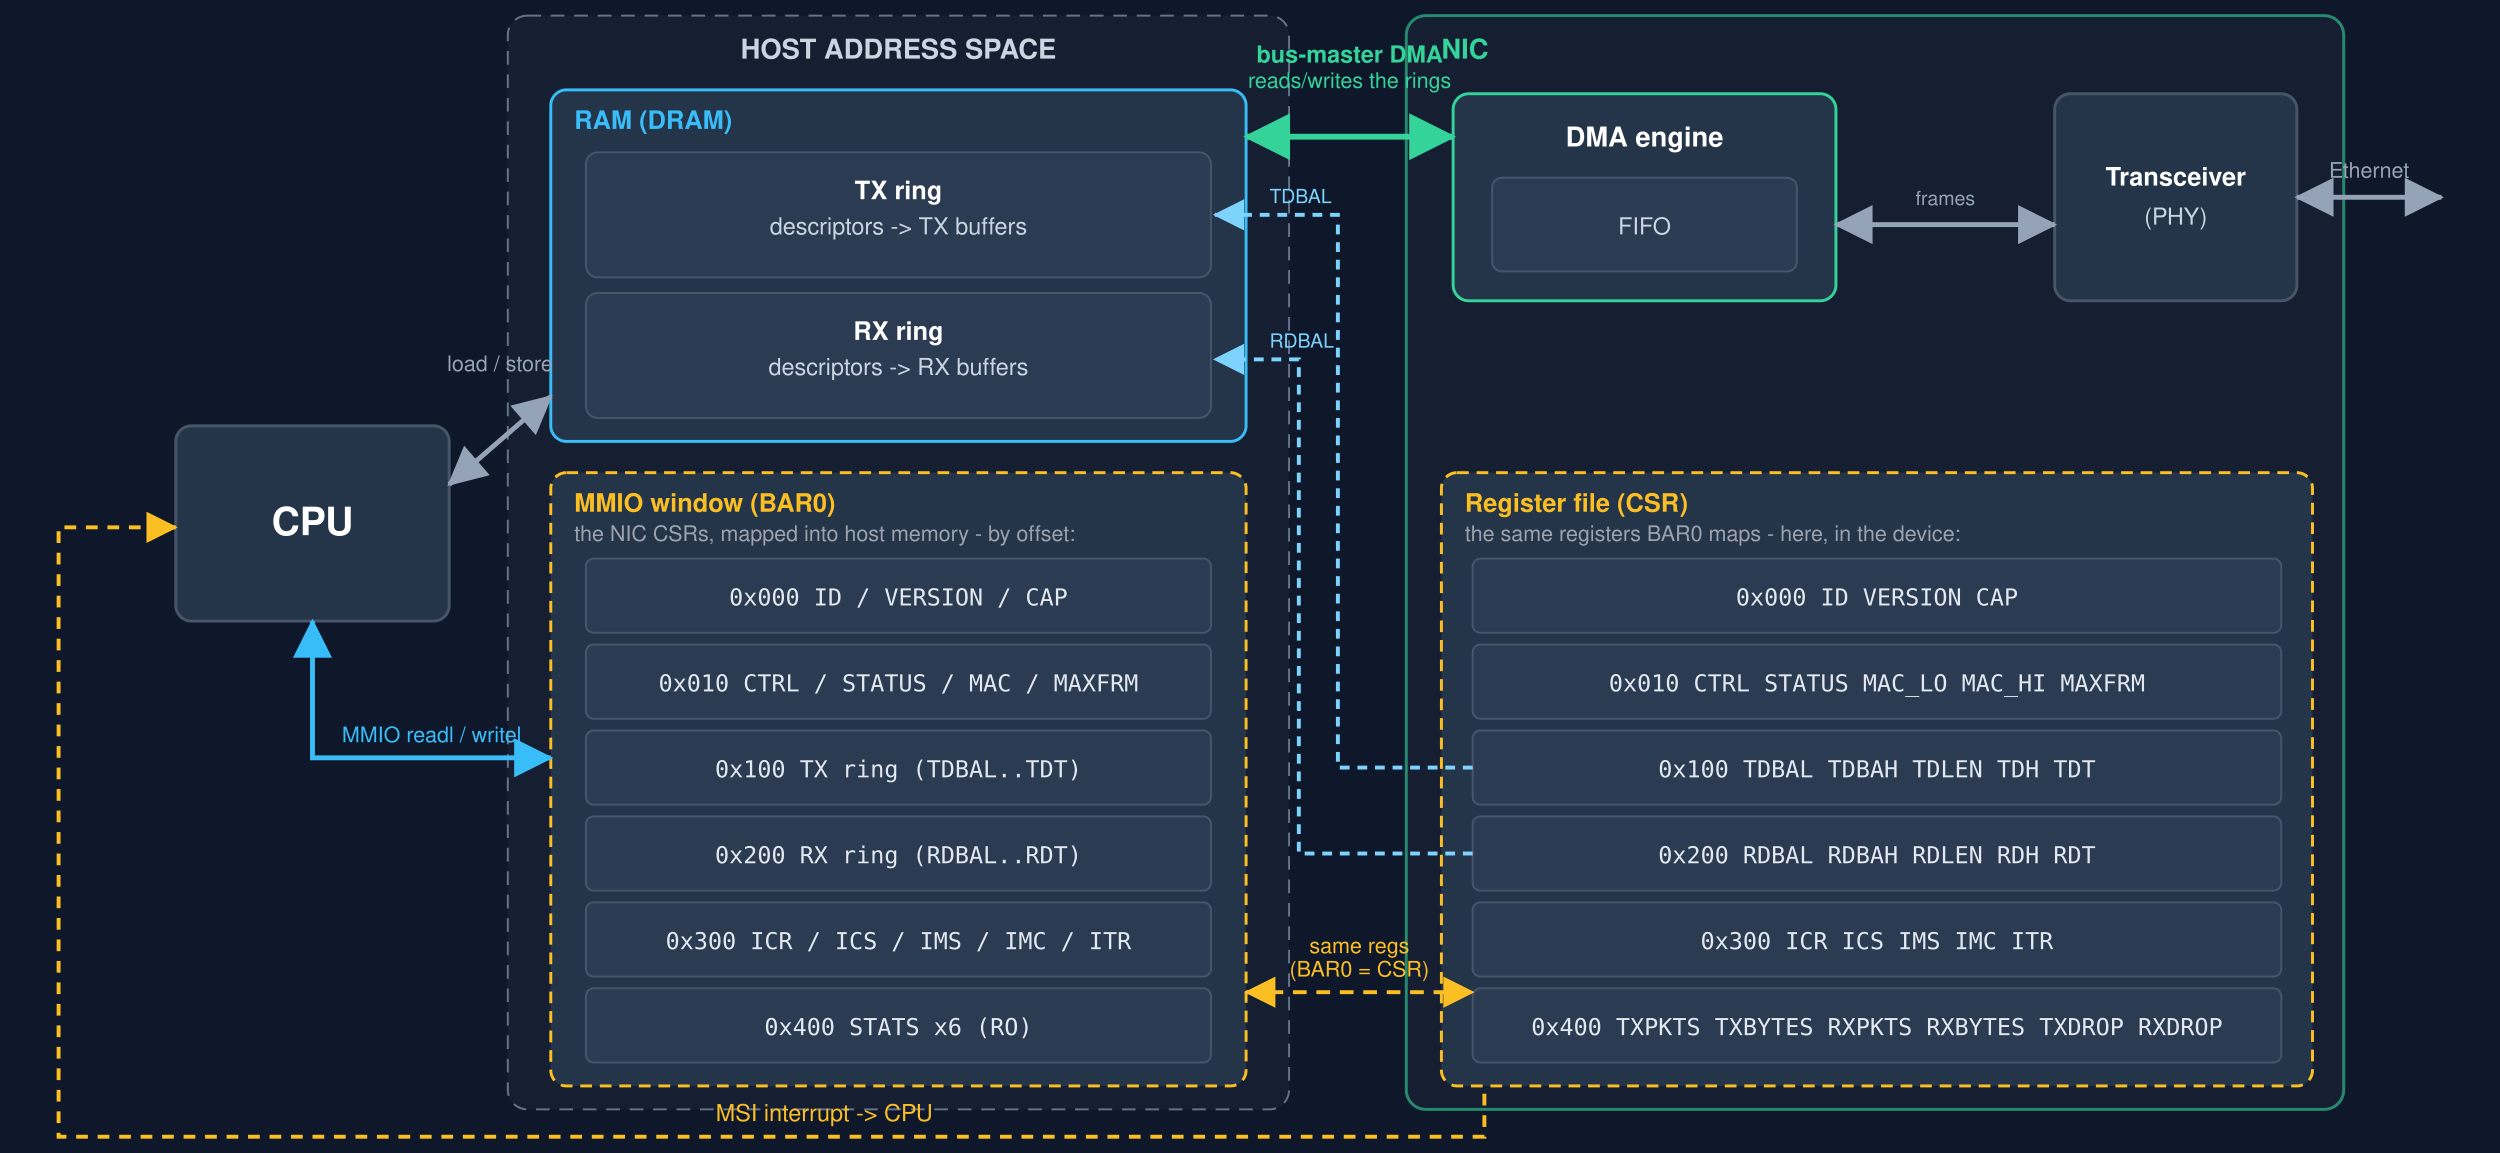
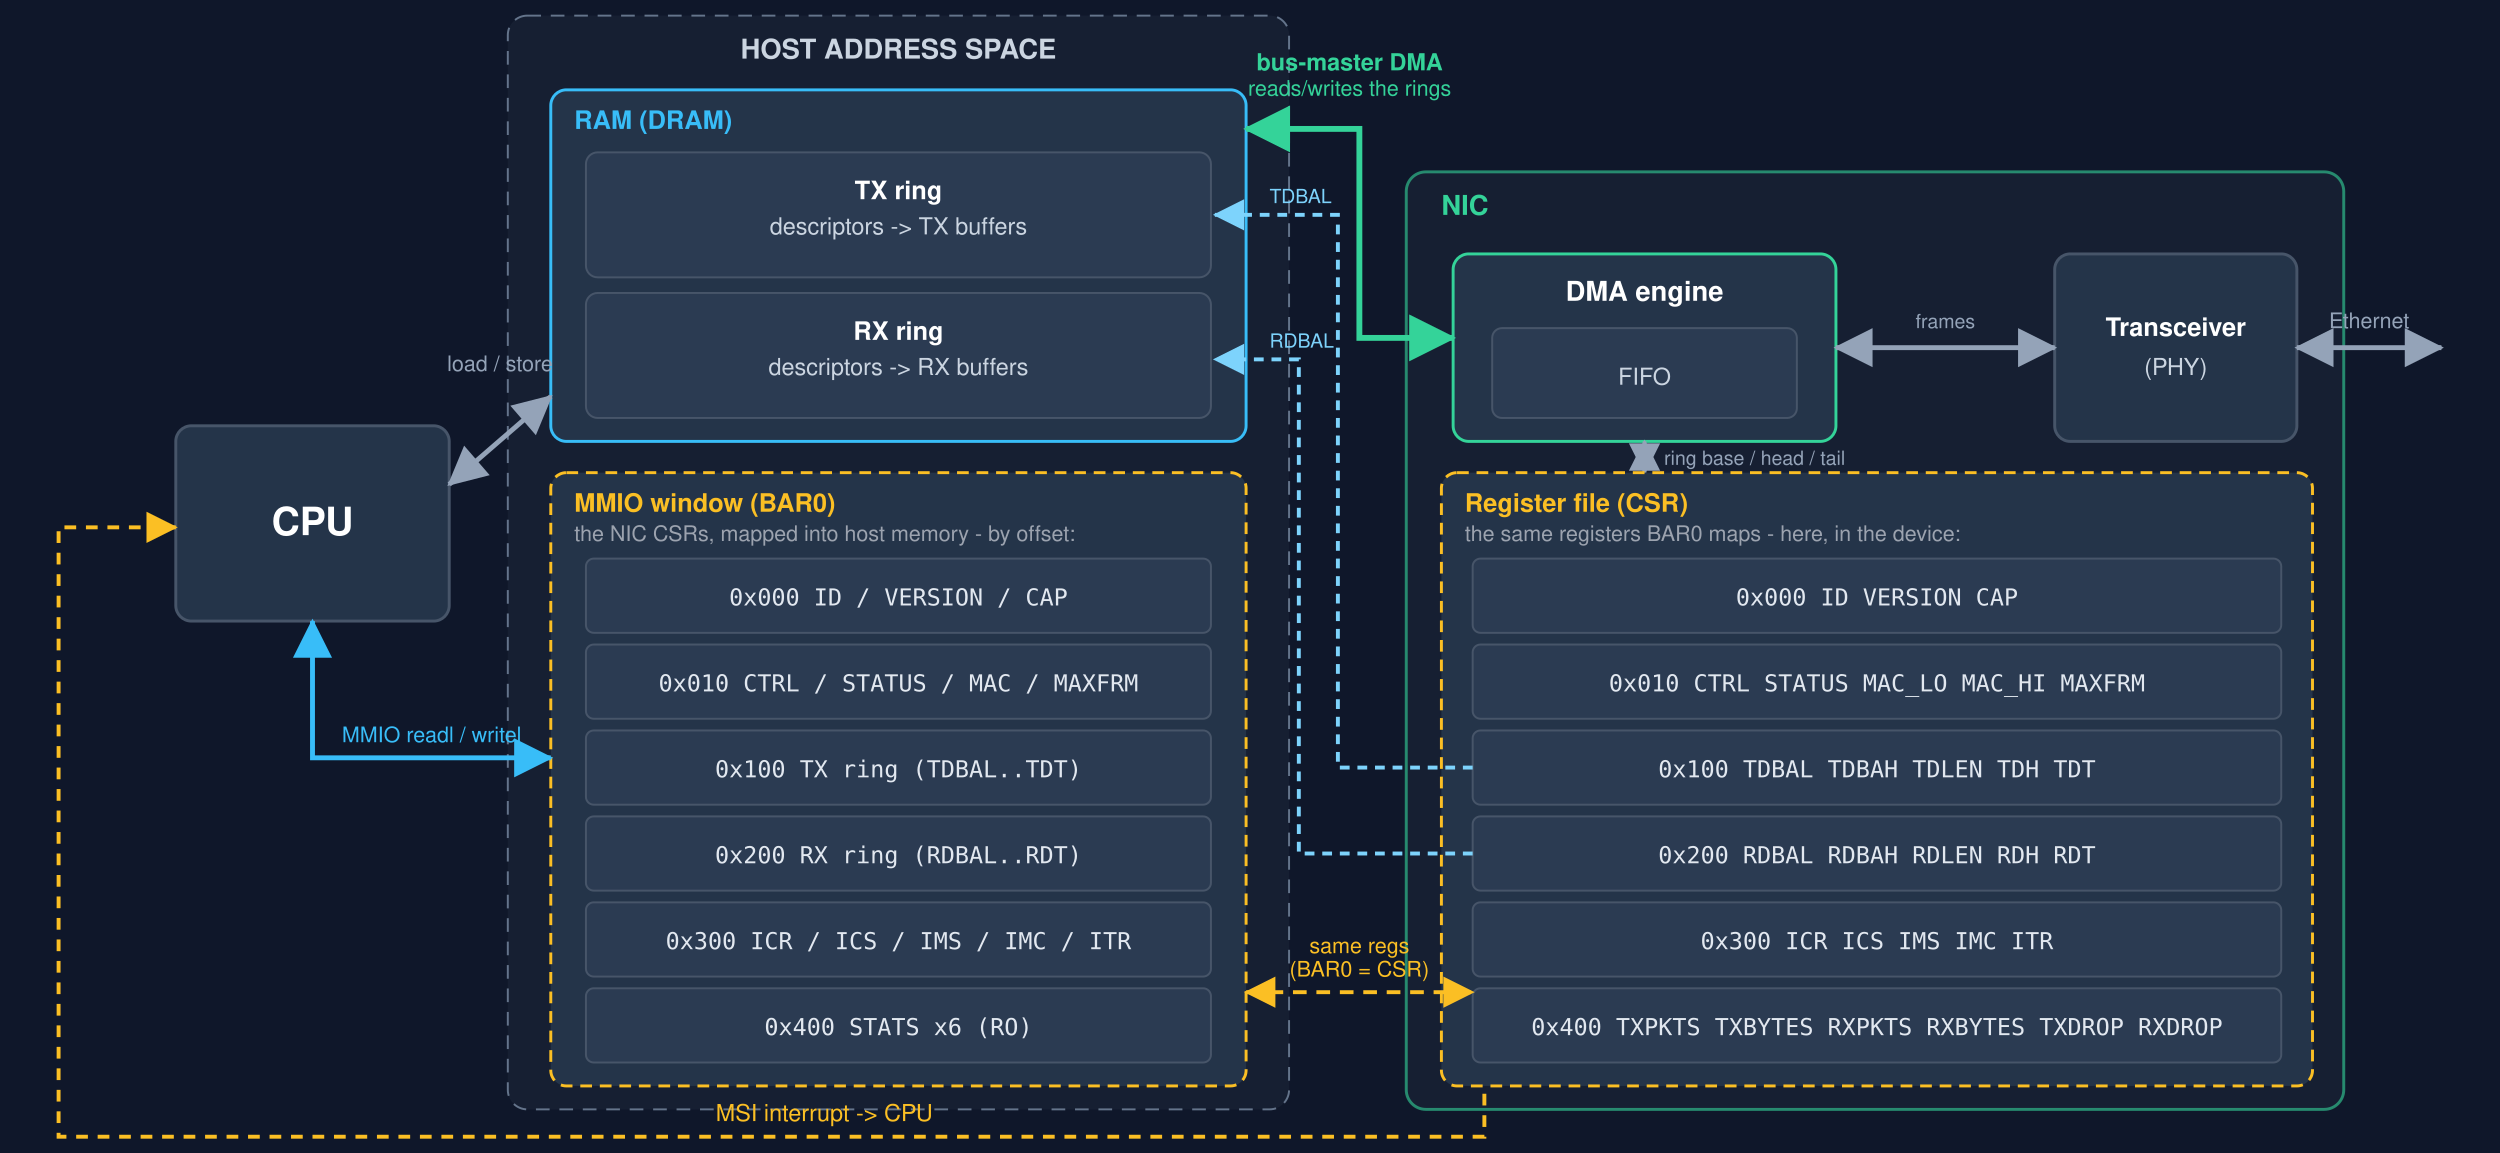
<svg xmlns="http://www.w3.org/2000/svg" viewBox="-60 52 1280 590" width="1280" height="590" font-family="Segoe UI, Helvetica, Arial, sans-serif" role="img" aria-label="The CPU accesses RAM directly and the NIC registers through the BAR0 MMIO window; the same registers are the device's CSR file; the NIC DMA engine reads and writes the rings in RAM; the transceiver drives the wire">
  <defs>
    <marker id="hg" markerWidth="10" markerHeight="10" refX="7.5" refY="4" orient="auto-start-reverse">
      <path d="M0,0 L8,4 L0,8 z" fill="#94a3b8" />
    </marker>
    <marker id="hb" markerWidth="10" markerHeight="10" refX="7.5" refY="4" orient="auto-start-reverse">
      <path d="M0,0 L8,4 L0,8 z" fill="#38bdf8" />
    </marker>
    <marker id="hgr" markerWidth="10" markerHeight="10" refX="7.5" refY="4" orient="auto-start-reverse">
      <path d="M0,0 L8,4 L0,8 z" fill="#34d399" />
    </marker>
    <marker id="ha" markerWidth="10" markerHeight="10" refX="7.5" refY="4" orient="auto-start-reverse">
      <path d="M0,0 L8,4 L0,8 z" fill="#fbbf24" />
    </marker>
    <marker id="hc" markerWidth="10" markerHeight="10" refX="7.5" refY="4" orient="auto">
      <path d="M0,0 L8,4 L0,8 z" fill="#7dd3fc" />
    </marker>
  </defs>
  <rect x="-60" y="0" width="1280" height="650" fill="#0f172a" />
  <rect x="30" y="270" width="140" height="100" rx="8" fill="#243449" stroke="#475569" stroke-width="1.5" />
  <text x="100" y="326" text-anchor="middle" fill="#fff" font-size="20" font-weight="700">CPU</text>
  <rect x="200" y="60" width="400" height="560" rx="10" fill="#1e293b" fill-opacity="0.5" stroke="#64748b" stroke-dasharray="7 5" />
  <text x="400" y="82" text-anchor="middle" fill="#cbd5e1" font-size="14" font-weight="700">HOST ADDRESS SPACE</text>
  <rect x="222" y="98" width="356" height="180" rx="8" fill="#243449" stroke="#38bdf8" stroke-width="1.5" />
  <text x="234" y="118" fill="#38bdf8" font-size="13" font-weight="700">RAM (DRAM)</text>
  <rect x="240" y="130" width="320" height="64" rx="6" fill="#2b3b52" stroke="#475569" />
  <text x="400" y="154" text-anchor="middle" fill="#fff" font-size="13" font-weight="700">TX ring</text>
  <text x="400" y="172" text-anchor="middle" fill="#cbd5e1" font-size="12">descriptors -&gt; TX buffers</text>
  <rect x="240" y="202" width="320" height="64" rx="6" fill="#2b3b52" stroke="#475569" />
  <text x="400" y="226" text-anchor="middle" fill="#fff" font-size="13" font-weight="700">RX ring</text>
  <text x="400" y="244" text-anchor="middle" fill="#cbd5e1" font-size="12">descriptors -&gt; RX buffers</text>
  <rect x="222" y="294" width="356" height="314" rx="8" fill="#243449" stroke="#fbbf24" stroke-width="1.5" stroke-dasharray="6 4" />
  <text x="234" y="314" fill="#fbbf24" font-size="13" font-weight="700">MMIO window (BAR0)</text>
  <text x="234" y="329" fill="#9ca3af" font-size="11">the NIC CSRs, mapped into host memory - by offset:</text>
  <g font-family="monospace" font-size="12" text-anchor="middle" fill="#e2e8f0">
    <rect x="240" y="338" width="320" height="38" rx="4" fill="#2b3b52" stroke="#475569" />
    <text x="400" y="362">0x000  ID / VERSION / CAP</text>
    <rect x="240" y="382" width="320" height="38" rx="4" fill="#2b3b52" stroke="#475569" />
    <text x="400" y="406">0x010  CTRL / STATUS / MAC / MAXFRM</text>
    <rect x="240" y="426" width="320" height="38" rx="4" fill="#2b3b52" stroke="#475569" />
    <text x="400" y="450">0x100  TX ring (TDBAL..TDT)</text>
    <rect x="240" y="470" width="320" height="38" rx="4" fill="#2b3b52" stroke="#475569" />
    <text x="400" y="494">0x200  RX ring (RDBAL..RDT)</text>
    <rect x="240" y="514" width="320" height="38" rx="4" fill="#2b3b52" stroke="#475569" />
    <text x="400" y="538">0x300  ICR / ICS / IMS / IMC / ITR</text>
    <rect x="240" y="558" width="320" height="38" rx="4" fill="#2b3b52" stroke="#475569" />
    <text x="400" y="582">0x400  STATS x6 (RO)</text>
  </g>
-   <rect x="660" y="60" width="480" height="560" rx="10" fill="#1e293b" fill-opacity="0.5" stroke="#34d399" stroke-opacity="0.6" stroke-width="1.5" />
-   <text x="678" y="82" fill="#34d399" font-size="14" font-weight="700">NIC</text>
-   <rect x="684" y="100" width="196" height="106" rx="8" fill="#243449" stroke="#34d399" stroke-width="1.5" />
-   <text x="782" y="127" text-anchor="middle" fill="#fff" font-size="14" font-weight="700">DMA engine</text>
-   <rect x="704" y="143" width="156" height="48" rx="5" fill="#2b3b52" stroke="#475569" />
-   <text x="782" y="172" text-anchor="middle" fill="#cbd5e1" font-size="12">FIFO</text>
-   <rect x="992" y="100" width="124" height="106" rx="8" fill="#243449" stroke="#475569" stroke-width="1.5" />
-   <text x="1054" y="147" text-anchor="middle" fill="#fff" font-size="13" font-weight="700">Transceiver</text>
-   <text x="1054" y="167" text-anchor="middle" fill="#cbd5e1" font-size="12">(PHY)</text>
-   <line x1="880" y1="167" x2="992" y2="167" stroke="#94a3b8" stroke-width="2.5" marker-start="url(#hg)" marker-end="url(#hg)" />
-   <text x="936" y="157" text-anchor="middle" fill="#94a3b8" font-size="10">frames</text>
+   <rect x="660" y="140" width="480" height="480" rx="10" fill="#1e293b" fill-opacity="0.5" stroke="#34d399" stroke-opacity="0.6" stroke-width="1.5" />
+   <text x="678" y="162" fill="#34d399" font-size="14" font-weight="700">NIC</text>
+   <rect x="684" y="182" width="196" height="96" rx="8" fill="#243449" stroke="#34d399" stroke-width="1.5" />
+   <text x="782" y="206" text-anchor="middle" fill="#fff" font-size="14" font-weight="700">DMA engine</text>
+   <rect x="704" y="220" width="156" height="46" rx="5" fill="#2b3b52" stroke="#475569" />
+   <text x="782" y="249" text-anchor="middle" fill="#cbd5e1" font-size="12">FIFO</text>
+   <rect x="992" y="182" width="124" height="96" rx="8" fill="#243449" stroke="#475569" stroke-width="1.5" />
+   <text x="1054" y="224" text-anchor="middle" fill="#fff" font-size="13" font-weight="700">Transceiver</text>
+   <text x="1054" y="244" text-anchor="middle" fill="#cbd5e1" font-size="12">(PHY)</text>
+   <line x1="880" y1="230" x2="992" y2="230" stroke="#94a3b8" stroke-width="2.5" marker-start="url(#hg)" marker-end="url(#hg)" />
+   <text x="936" y="220" text-anchor="middle" fill="#94a3b8" font-size="10">frames</text>
+   <line x1="782" y1="278" x2="782" y2="294" stroke="#94a3b8" stroke-width="2" marker-start="url(#hg)" marker-end="url(#hg)" />
+   <text x="792" y="290" fill="#94a3b8" font-size="10">ring base / head / tail</text>
  <rect x="678" y="294" width="446" height="314" rx="8" fill="#243449" stroke="#fbbf24" stroke-width="1.5" stroke-dasharray="6 4" />
  <text x="690" y="314" fill="#fbbf24" font-size="13" font-weight="700">Register file (CSR)</text>
  <text x="690" y="329" fill="#9ca3af" font-size="11">the same registers BAR0 maps - here, in the device:</text>
  <g font-family="monospace" font-size="12" text-anchor="middle" fill="#e2e8f0">
    <rect x="694" y="338" width="414" height="38" rx="4" fill="#2b3b52" stroke="#475569" />
    <text x="901" y="362">0x000  ID VERSION CAP</text>
    <rect x="694" y="382" width="414" height="38" rx="4" fill="#2b3b52" stroke="#475569" />
    <text x="901" y="406">0x010  CTRL STATUS MAC_LO MAC_HI MAXFRM</text>
    <rect x="694" y="426" width="414" height="38" rx="4" fill="#2b3b52" stroke="#475569" />
    <text x="901" y="450">0x100  TDBAL TDBAH TDLEN TDH TDT</text>
    <rect x="694" y="470" width="414" height="38" rx="4" fill="#2b3b52" stroke="#475569" />
    <text x="901" y="494">0x200  RDBAL RDBAH RDLEN RDH RDT</text>
    <rect x="694" y="514" width="414" height="38" rx="4" fill="#2b3b52" stroke="#475569" />
    <text x="901" y="538">0x300  ICR ICS IMS IMC ITR</text>
    <rect x="694" y="558" width="414" height="38" rx="4" fill="#2b3b52" stroke="#475569" />
    <text x="901" y="582">0x400  TXPKTS TXBYTES RXPKTS RXBYTES TXDROP RXDROP</text>
  </g>
  <line x1="170" y1="300" x2="222" y2="255" stroke="#94a3b8" stroke-width="2.5" marker-start="url(#hg)" marker-end="url(#hg)" />
  <text x="196" y="242" text-anchor="middle" fill="#94a3b8" font-size="11">load / store</text>
  <path d="M100,370 L100,440 L222,440" fill="none" stroke="#38bdf8" stroke-width="2.5" marker-start="url(#hb)" marker-end="url(#hb)" />
  <text x="161" y="432" text-anchor="middle" fill="#38bdf8" font-size="11">MMIO  readl / writel</text>
  <path d="M694,445 H625 V162 H562" fill="none" stroke="#7dd3fc" stroke-width="2" stroke-dasharray="5 4" marker-end="url(#hc)" />
  <path d="M694,489 H605 V236 H562" fill="none" stroke="#7dd3fc" stroke-width="2" stroke-dasharray="5 4" marker-end="url(#hc)" />
  <text x="590" y="156" fill="#7dd3fc" font-size="10">TDBAL</text>
  <text x="590" y="230" fill="#7dd3fc" font-size="10">RDBAL</text>
  <line x1="578" y1="560" x2="694" y2="560" stroke="#fbbf24" stroke-width="2" stroke-dasharray="7 5" marker-start="url(#ha)" marker-end="url(#ha)" />
  <text x="636" y="540" text-anchor="middle" fill="#fbbf24" font-size="11">same regs</text>
  <text x="636" y="552" text-anchor="middle" fill="#fbbf24" font-size="11">(BAR0 = CSR)</text>
-   <line x1="684" y1="122" x2="578" y2="122" stroke="#34d399" stroke-width="3" marker-start="url(#hgr)" marker-end="url(#hgr)" />
-   <text x="631" y="84" text-anchor="middle" fill="#34d399" font-size="12" font-weight="700">bus-master DMA</text>
-   <text x="631" y="97" text-anchor="middle" fill="#34d399" font-size="11">reads/writes the rings</text>
+   <path d="M684,225 H636 V118 H578" fill="none" stroke="#34d399" stroke-width="3" marker-start="url(#hgr)" marker-end="url(#hgr)" />
+   <text x="631" y="88" text-anchor="middle" fill="#34d399" font-size="12" font-weight="700">bus-master DMA</text>
+   <text x="631" y="101" text-anchor="middle" fill="#34d399" font-size="11">reads/writes the rings</text>
  <path d="M700,612 L700,634 L-30,634 L-30,322 L30,322" fill="none" stroke="#fbbf24" stroke-width="2" stroke-dasharray="6 5" marker-end="url(#ha)" />
  <text x="362" y="626" text-anchor="middle" fill="#fbbf24" font-size="12">MSI interrupt -&gt; CPU</text>
-   <line x1="1116" y1="153" x2="1190" y2="153" stroke="#94a3b8" stroke-width="2.5" marker-start="url(#hg)" marker-end="url(#hg)" />
-   <text x="1153" y="143" text-anchor="middle" fill="#94a3b8" font-size="11">Ethernet</text>
+   <line x1="1116" y1="230" x2="1190" y2="230" stroke="#94a3b8" stroke-width="2.5" marker-start="url(#hg)" marker-end="url(#hg)" />
+   <text x="1153" y="220" text-anchor="middle" fill="#94a3b8" font-size="11">Ethernet</text>
</svg>
